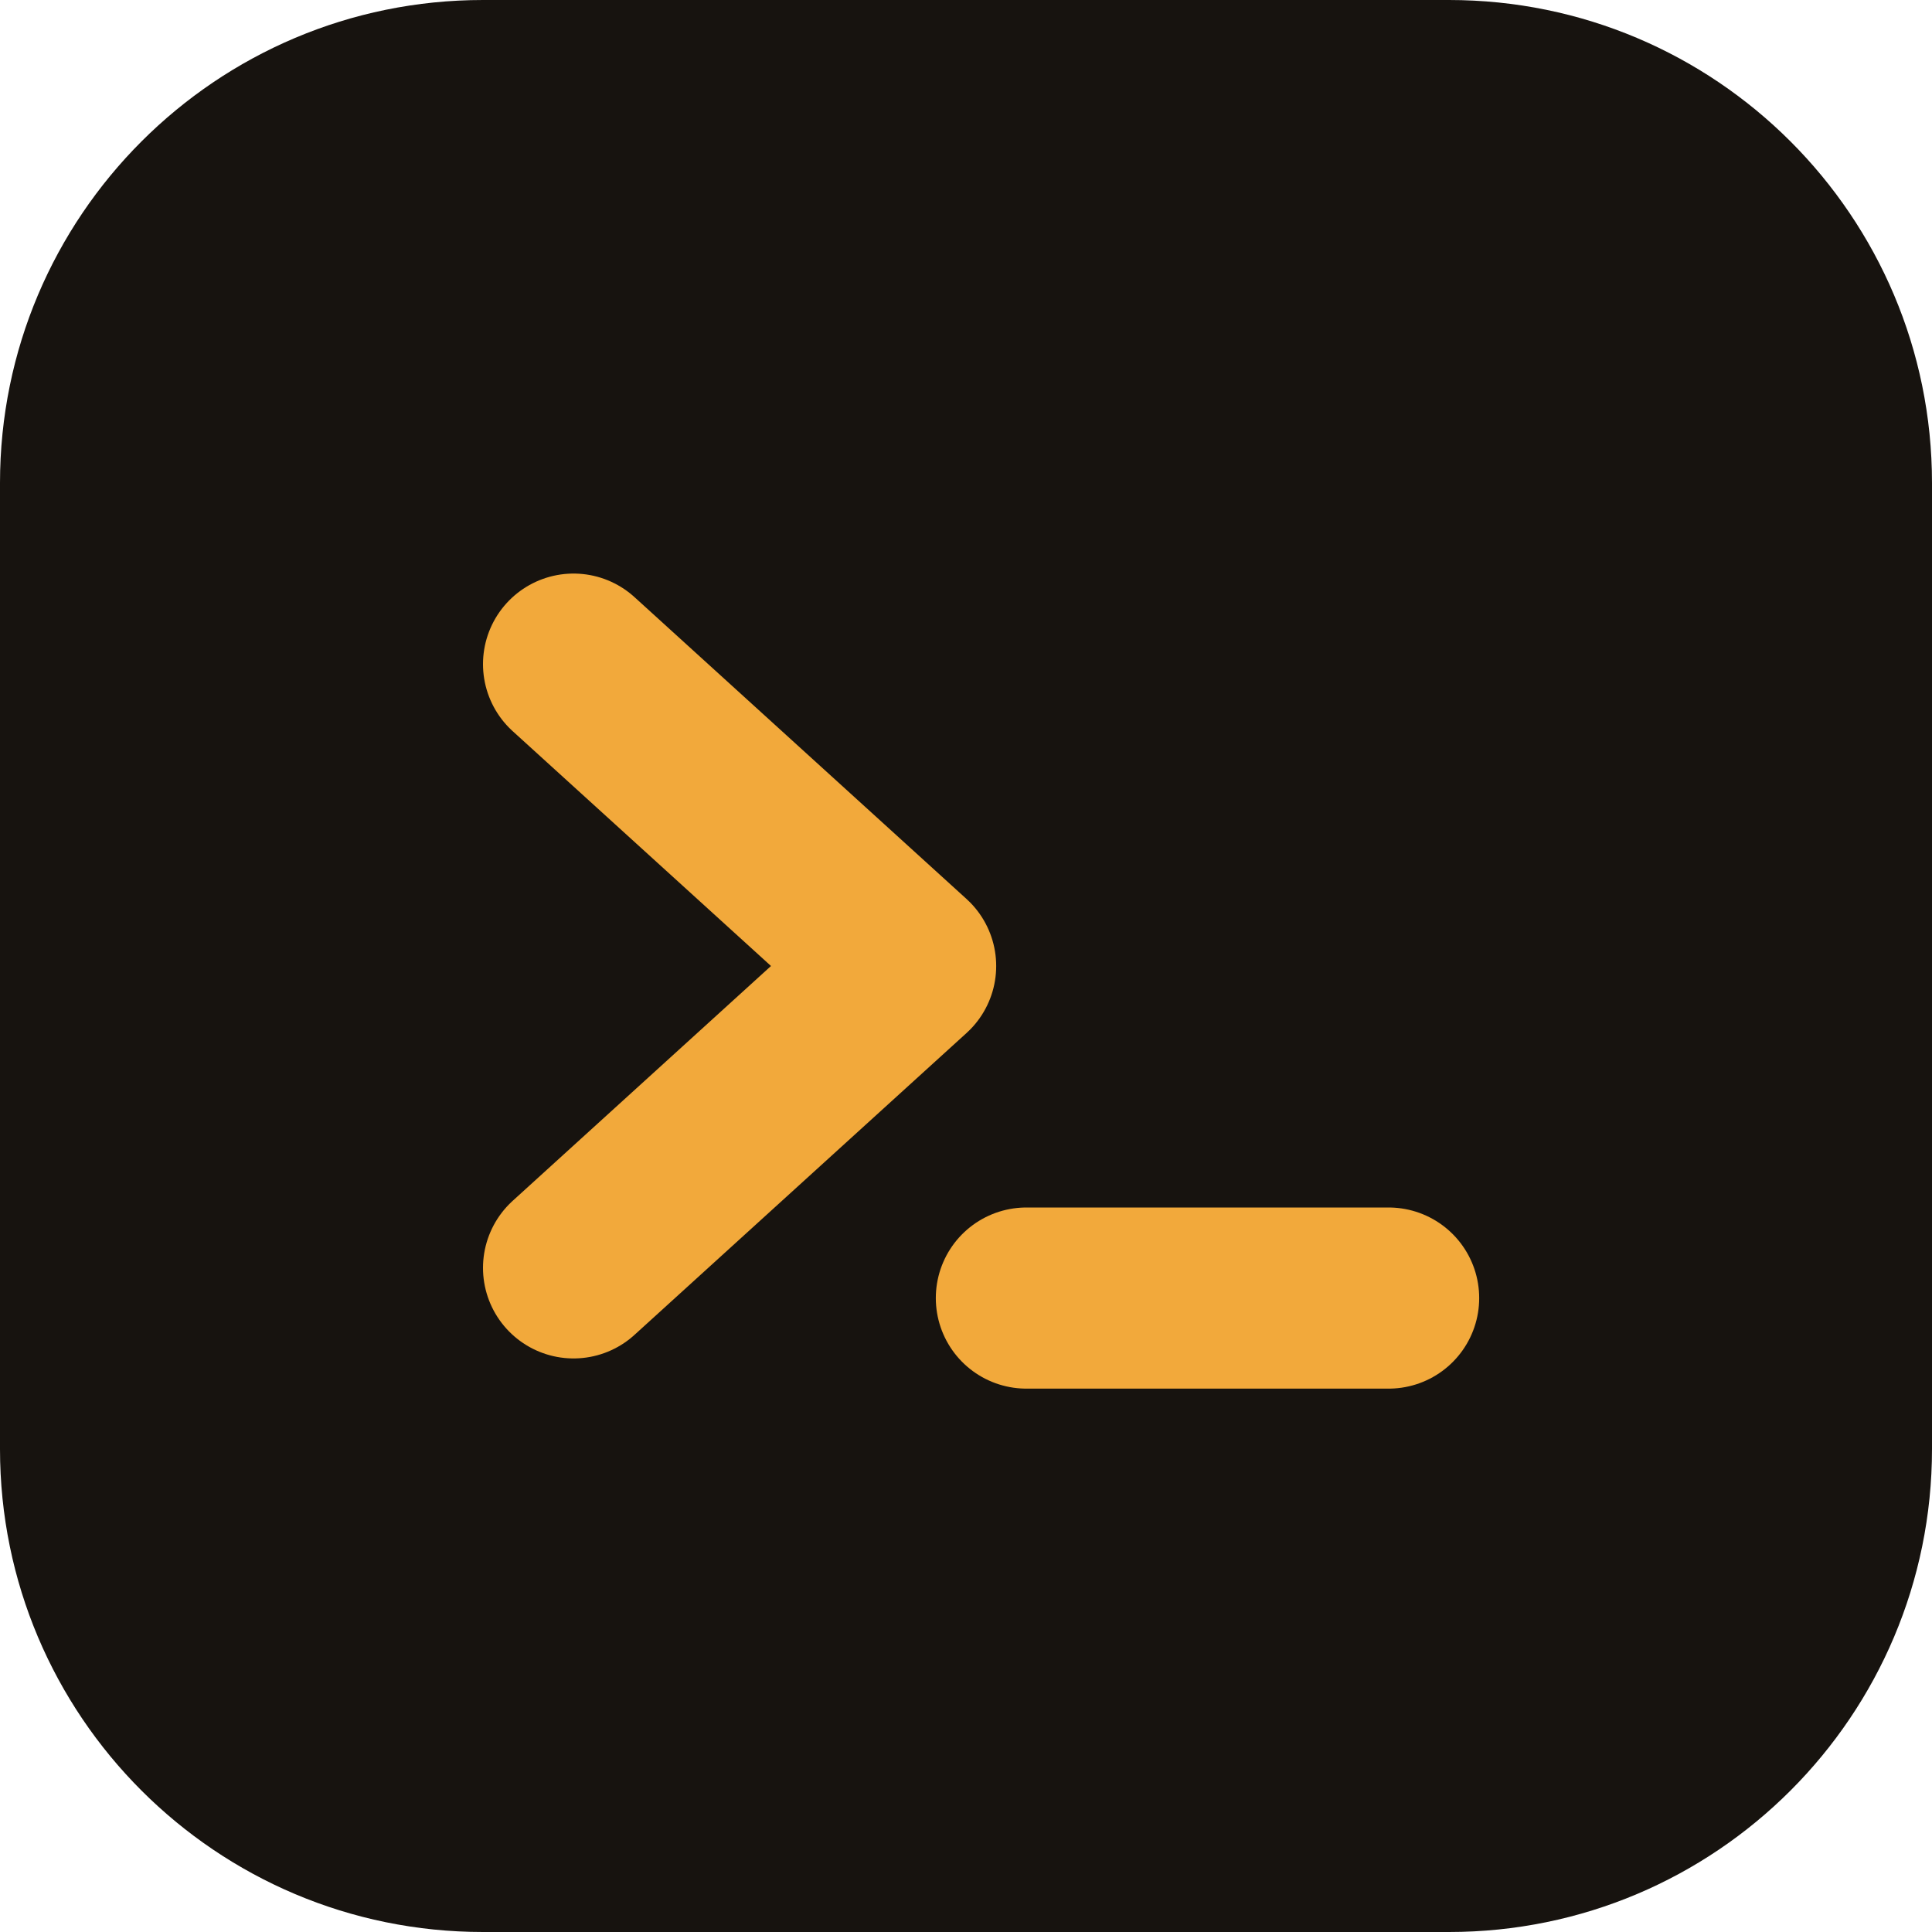
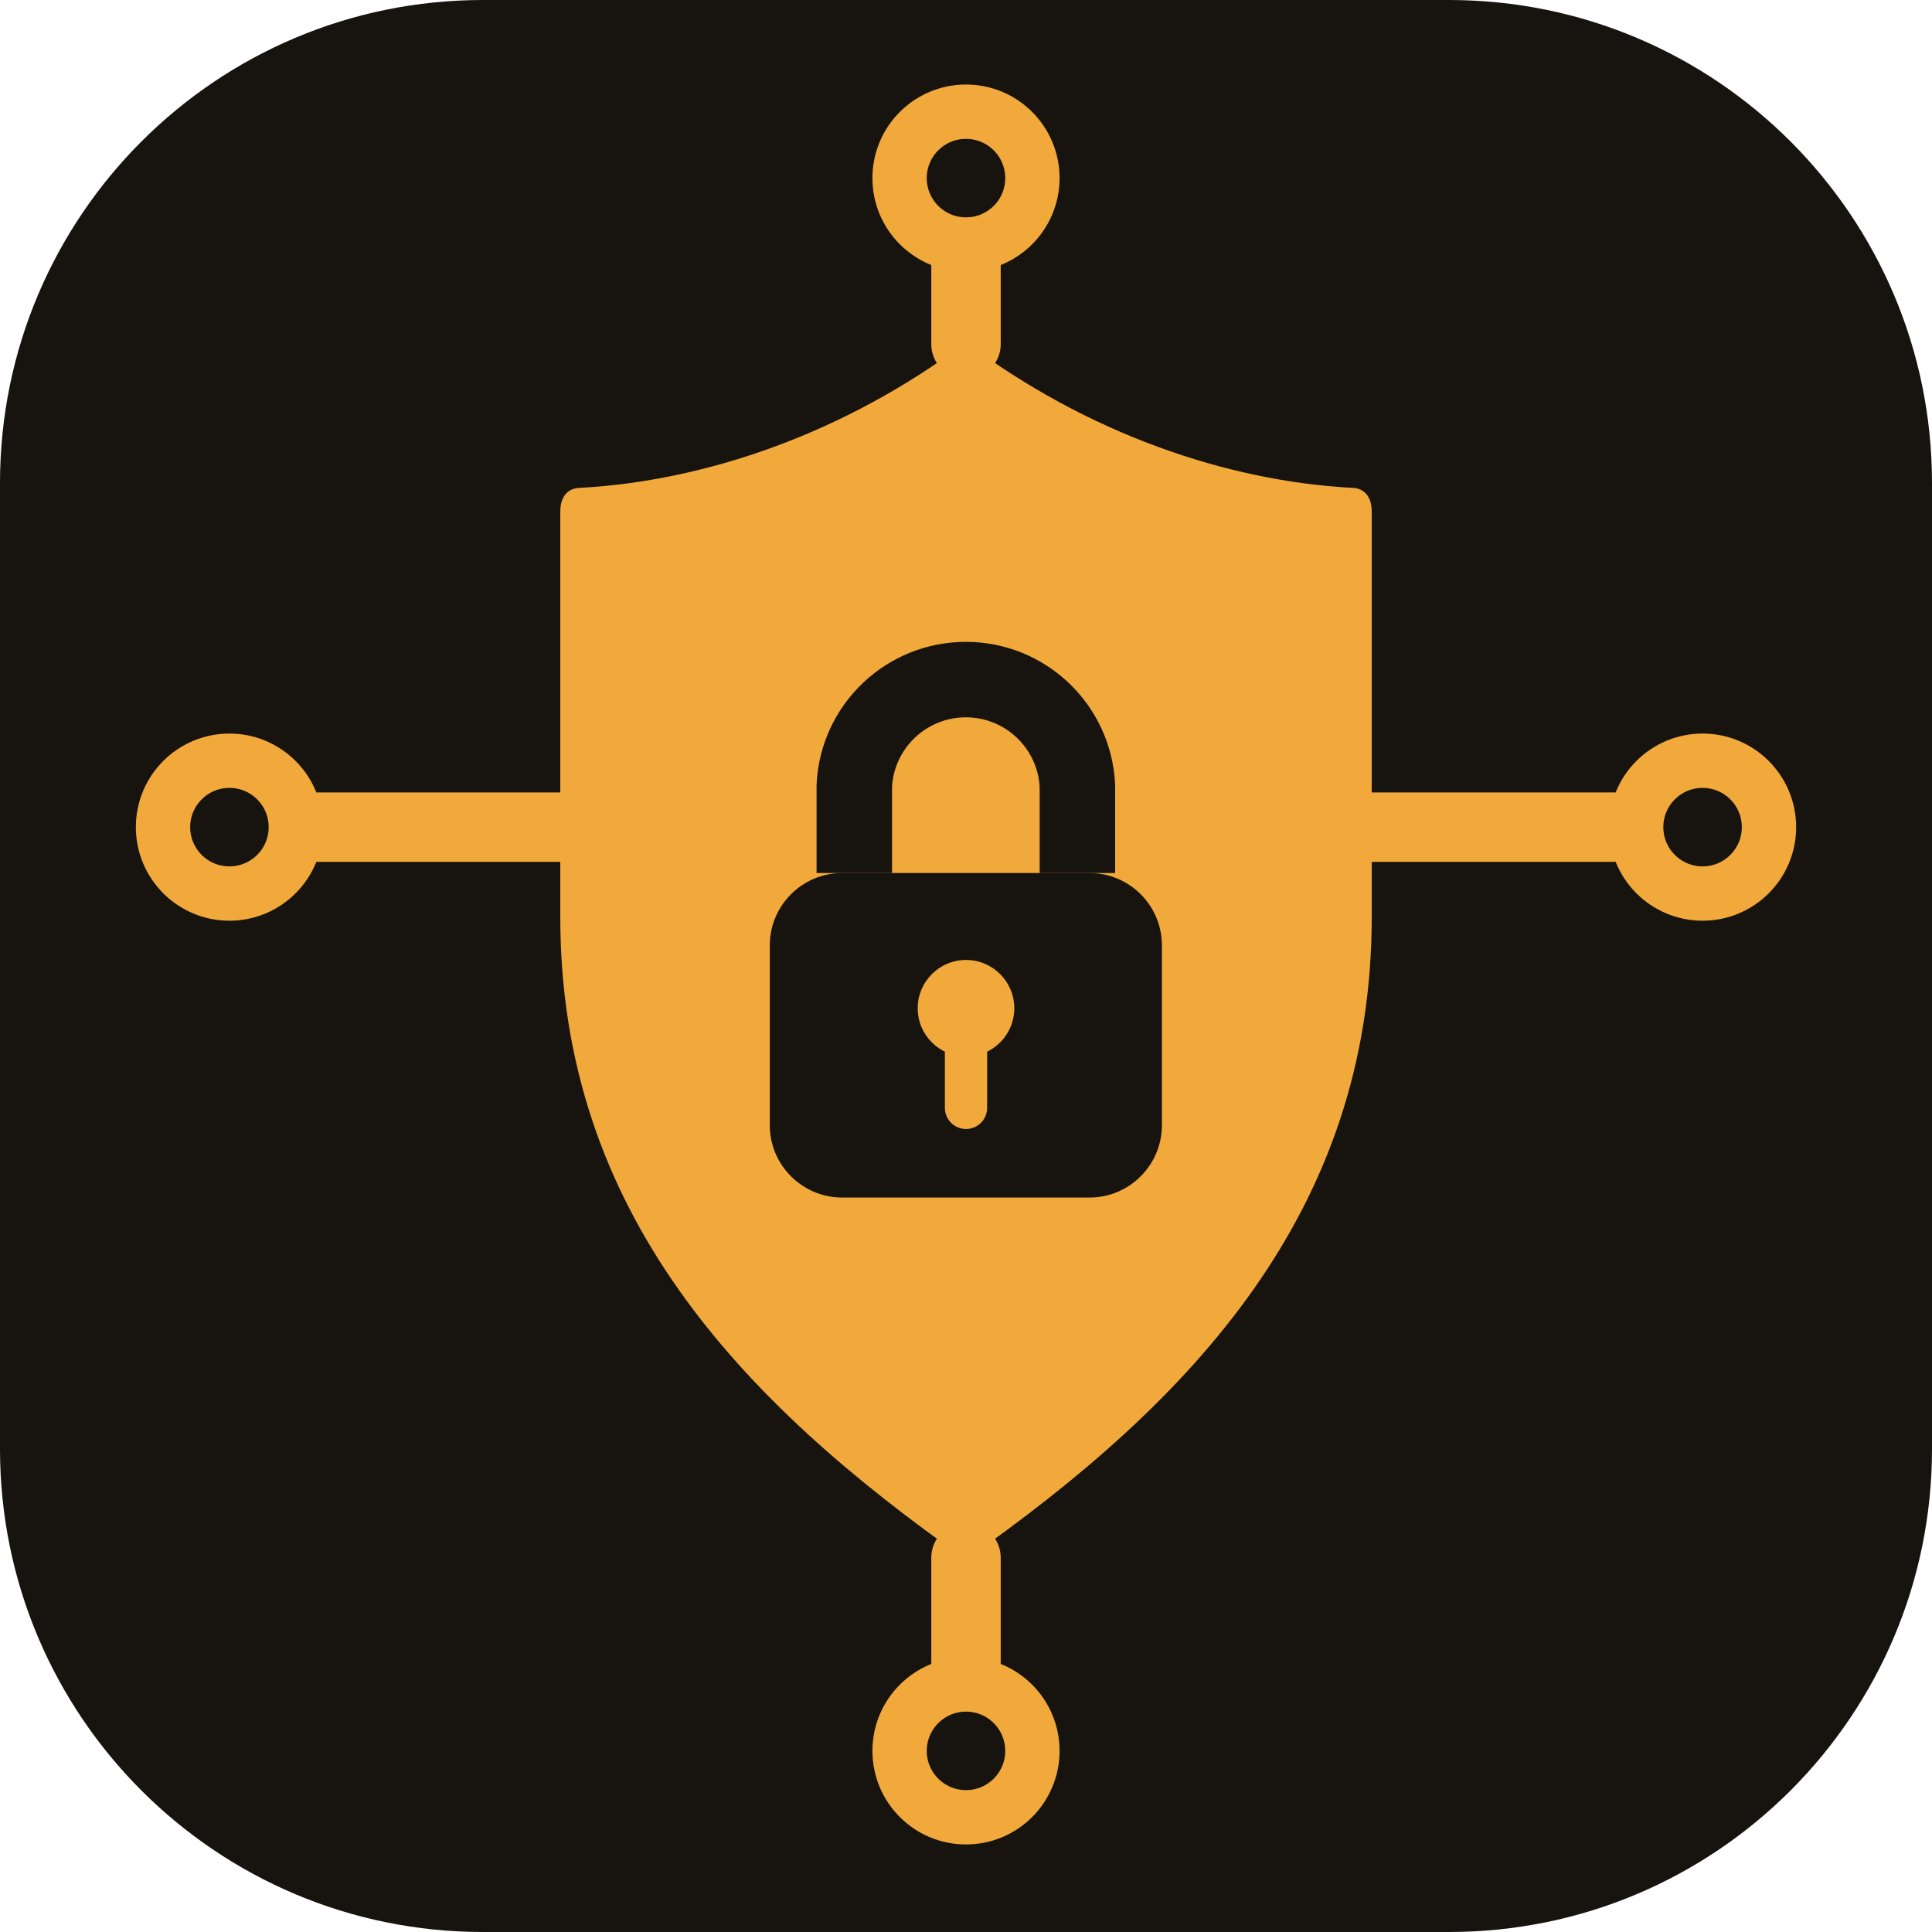
<svg xmlns="http://www.w3.org/2000/svg" viewBox="0 0 64 64">
-   <rect width="64" height="64" rx="16" fill="#17130f" />
-   <path d="m19 22 11 10-11 10M34 43h12" fill="none" stroke="#f2a93b" stroke-width="6" stroke-linecap="round" stroke-linejoin="round" />
+   <rect fill="#17130f" width="64" height="64" rx="16" />
+   <path fill="none" stroke="#f2a93b" stroke-width="2.3" stroke-linecap="round" stroke-linejoin="round" d="M18.6 27.4H7.6M45.4 27.4H56.4M32 11.4V5.9M32 51.6V58" />
+   <circle fill="#17130f" stroke="#f2a93b" stroke-width="1.8" cx="7.6" cy="27.4" r="2.2" />
+   <circle fill="#17130f" stroke="#f2a93b" stroke-width="1.8" cx="56.4" cy="27.4" r="2.2" />
+   <circle fill="#17130f" stroke="#f2a93b" stroke-width="1.8" cx="32" cy="5.9" r="2.2" />
+   <circle fill="#17130f" stroke="#f2a93b" stroke-width="1.8" cx="32" cy="58" r="2.2" />
+   <path fill="#f2a93b" d="M32.0 11.34C27.97 14.36 23.38 15.93 19.23 16.16 18.78 16.16 18.56 16.49 18.56 16.94V30.38C18.56 40.12 24.5 46.4 32.0 51.66 39.5 46.4 45.44 40.12 45.44 30.38V16.94C45.44 16.49 45.22 16.16 44.77 16.16 40.62 15.93 36.03 14.36 32.0 11.34Z" />
+   <rect fill="#17130f" x="25.5" y="28.92" width="12.99" height="10.75" rx="2.4" />
+   <path fill="none" stroke="#17130f" stroke-width="2.5" d="M28.3 28.92V26.02a3.70 3.70 0 0 1 7.39 0V28.92" />
+   <circle fill="#f2a93b" cx="32.0" cy="33.4" r="1.6" />
+   <path stroke="#f2a93b" stroke-width="1.4" stroke-linecap="round" d="M32.0 33.80v2.9" />
</svg>
